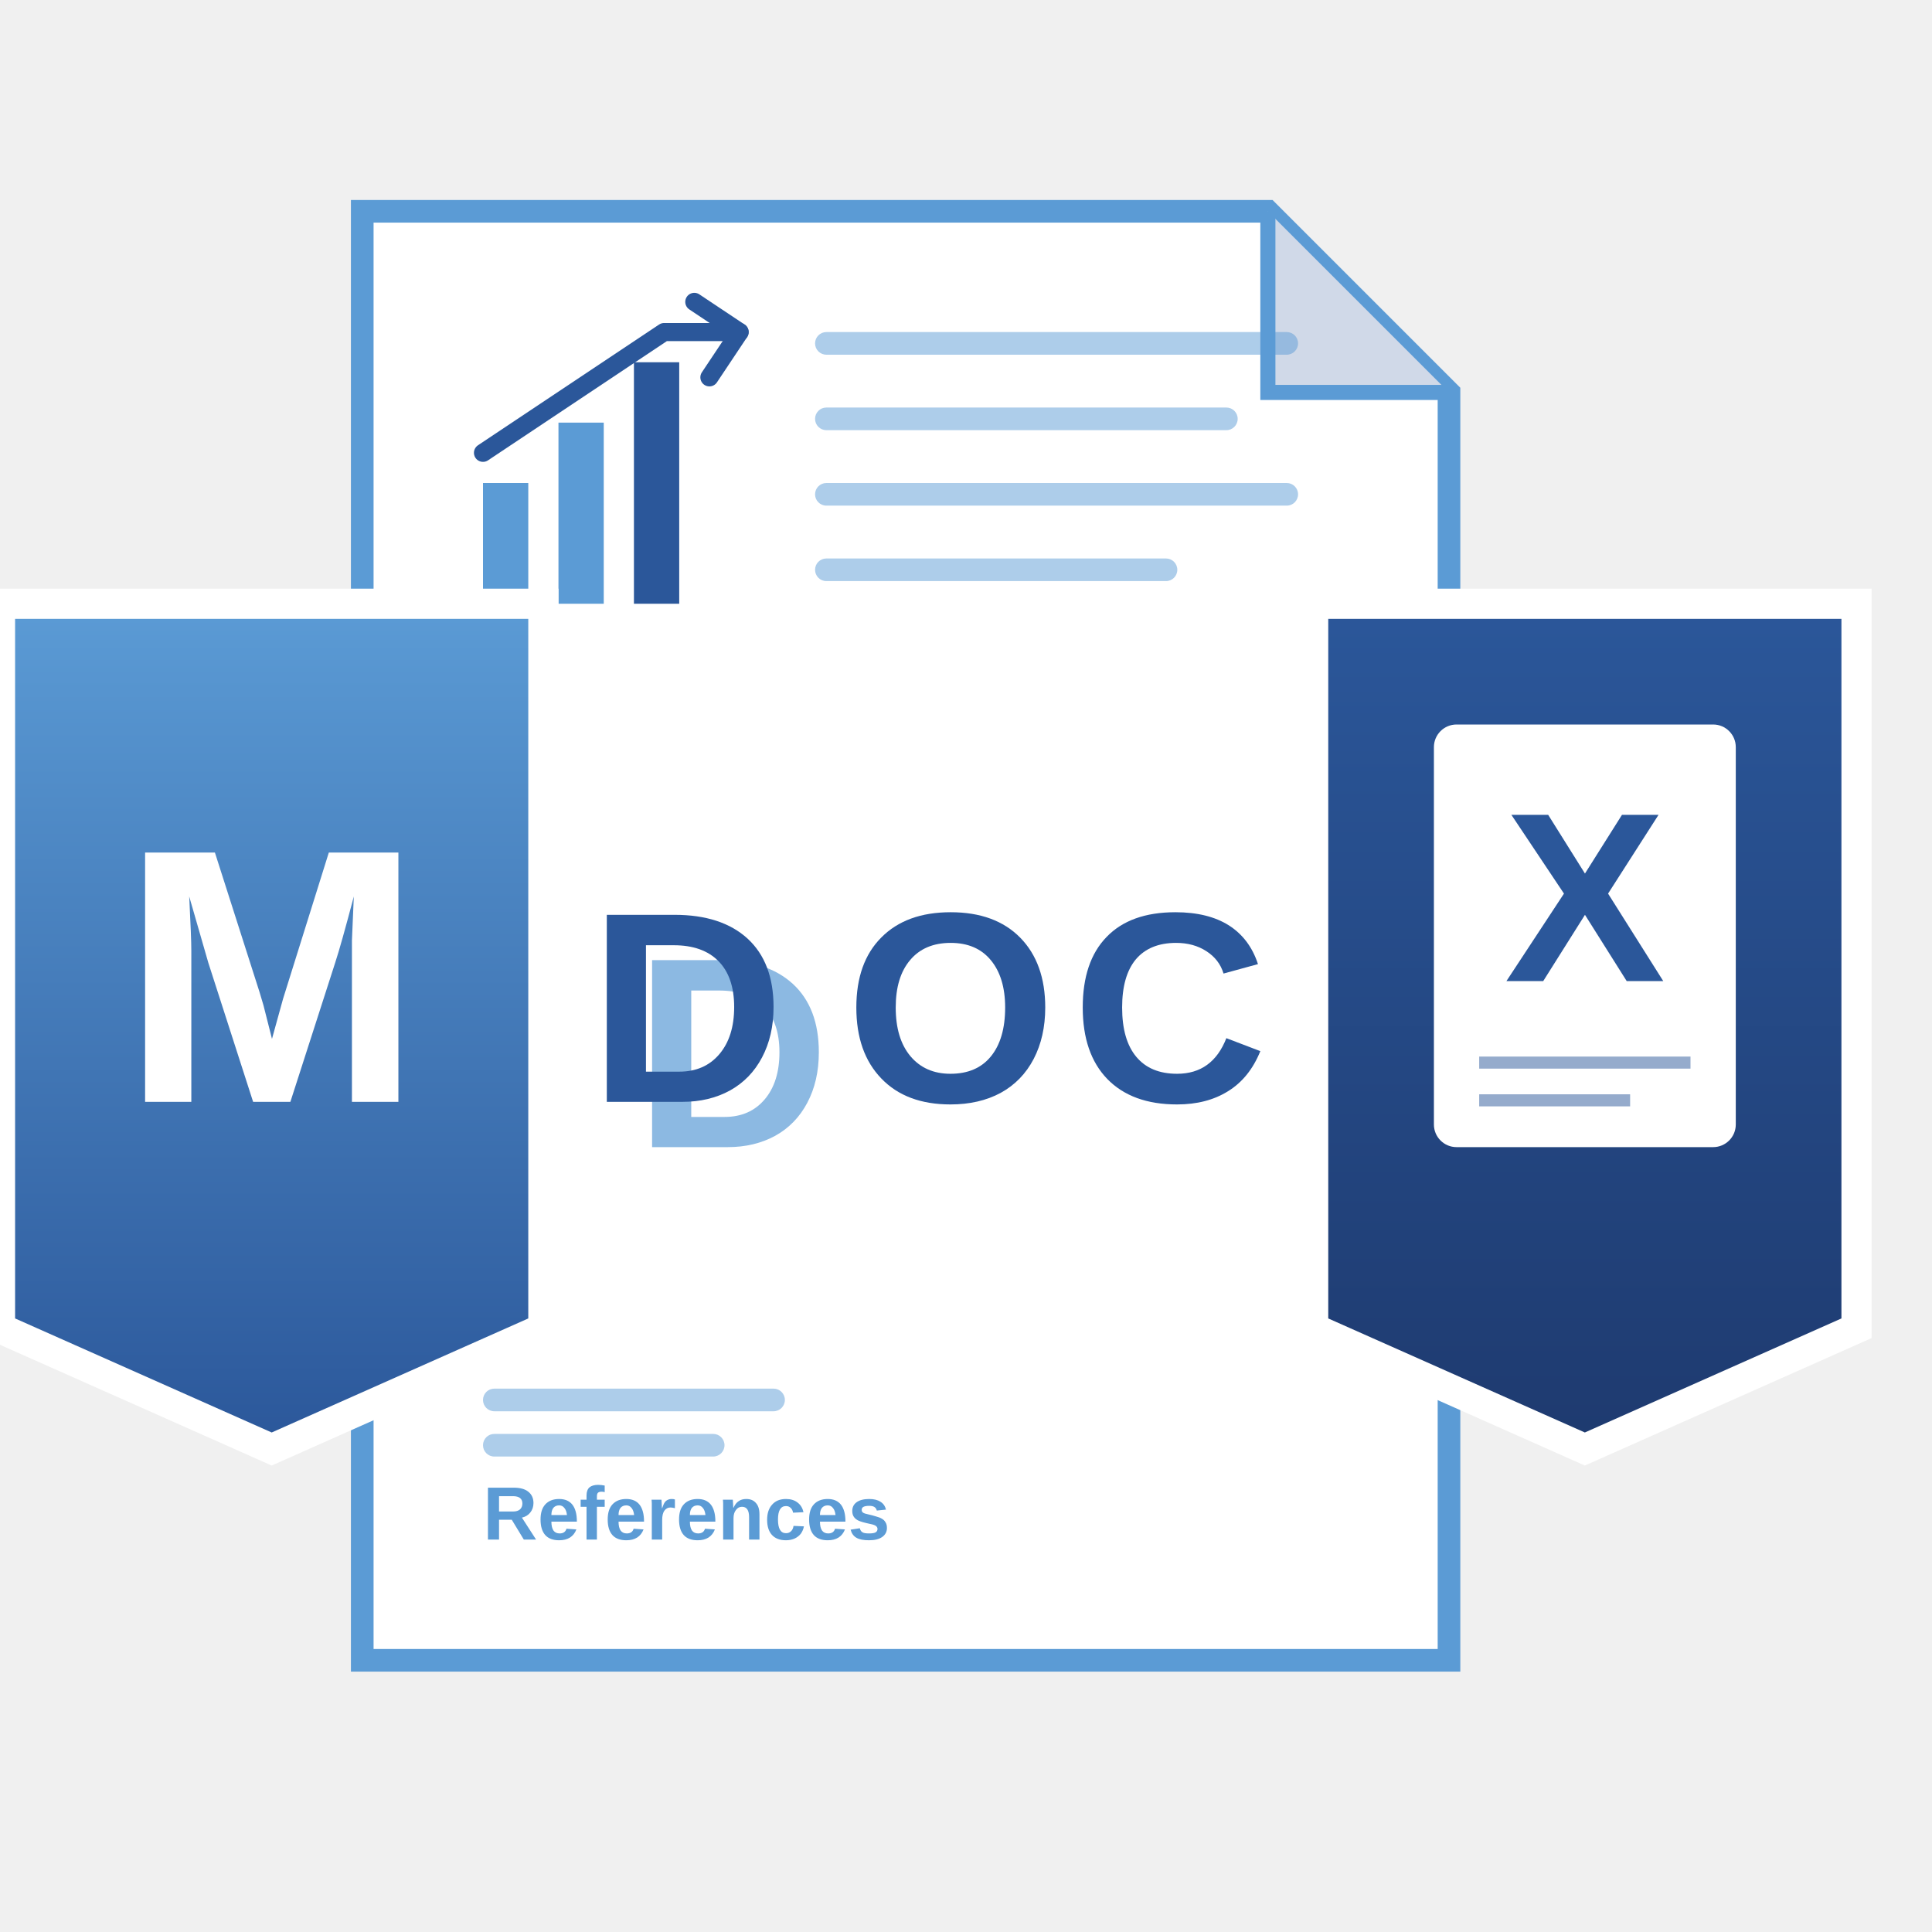
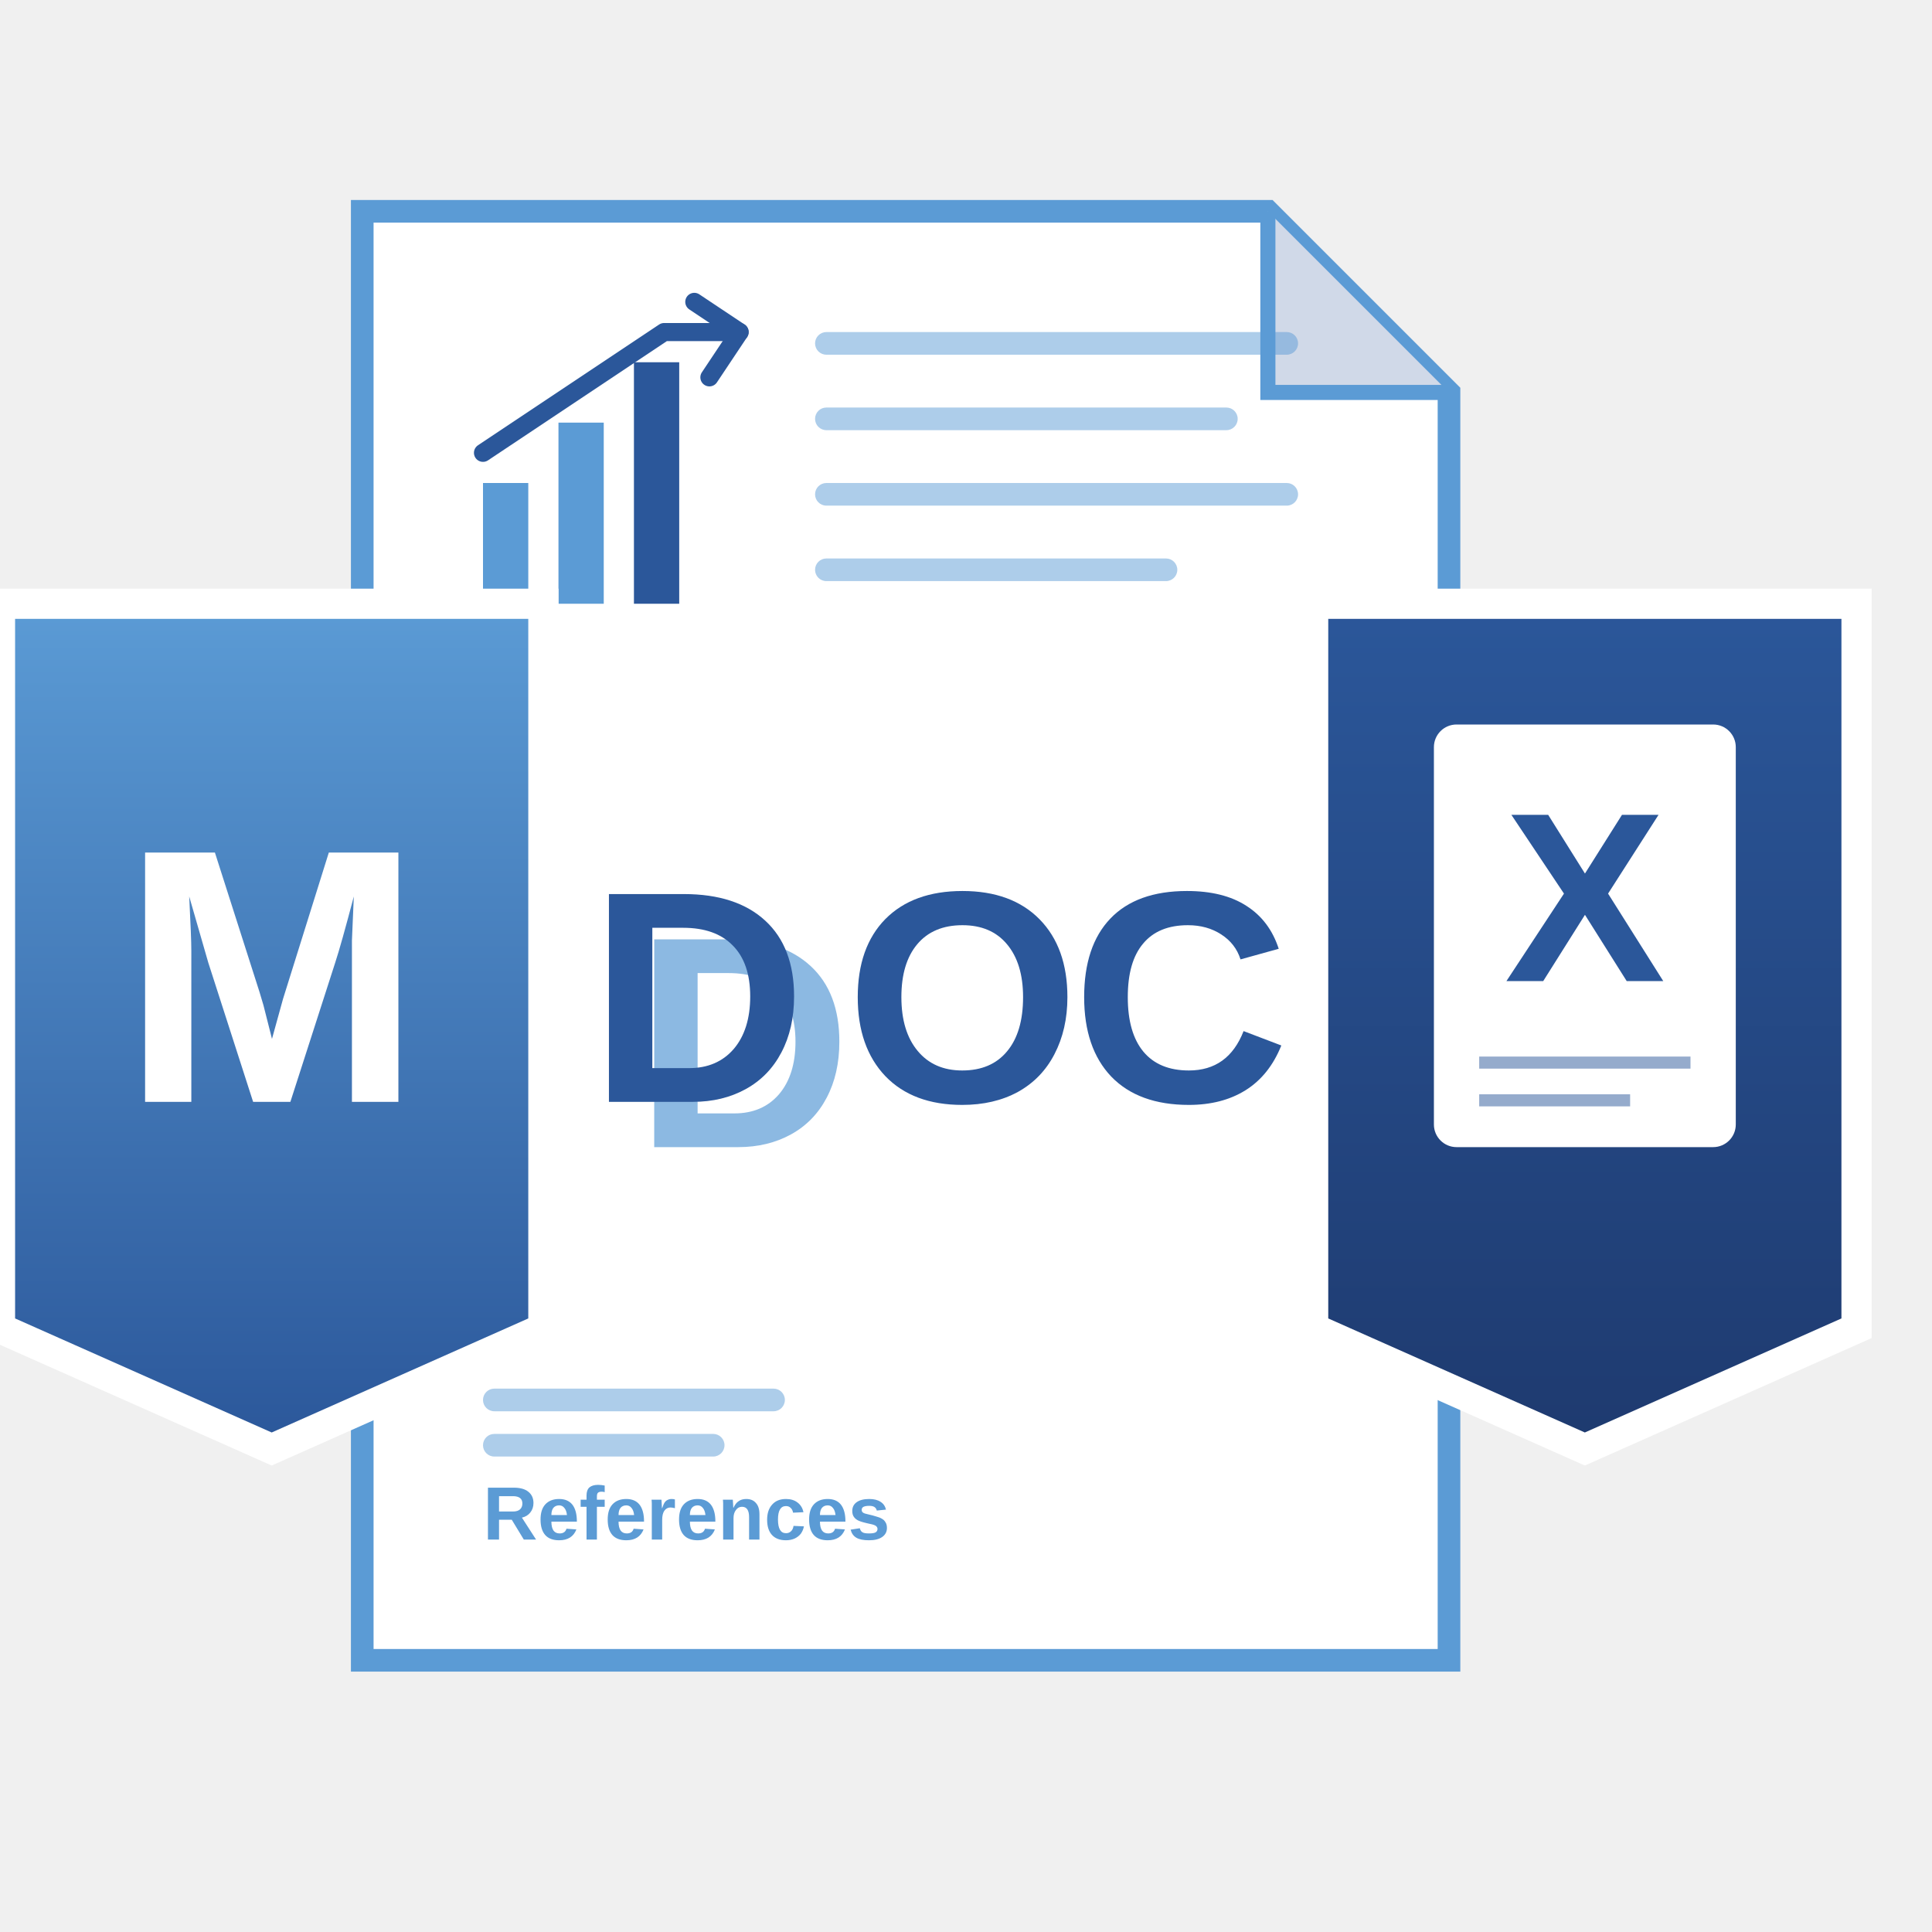
<svg xmlns="http://www.w3.org/2000/svg" viewBox="0 0 128 128" fill="none">
  <defs>
    <linearGradient id="mGrad" x1="0" y1="0" x2="0" y2="1">
      <stop offset="0" stop-color="#5B9BD5" />
      <stop offset="1" stop-color="#2B579A" />
    </linearGradient>
    <linearGradient id="wGrad" x1="0" y1="0" x2="0" y2="1">
      <stop offset="0" stop-color="#2B579A" />
      <stop offset="1" stop-color="#1E3A6F" />
    </linearGradient>
  </defs>
  <g transform="translate(36 26) rotate(-3 28 39)">
    <rect x="0" y="0" width="56" height="78" rx="2" fill="#E8F0FA" stroke="#A0B8D8" stroke-width="1" />
  </g>
  <g transform="translate(30 20)">
    <rect x="0" y="0" width="60" height="84" rx="2" fill="#F5F8FC" stroke="#A0B8D8" stroke-width="1" />
  </g>
  <g transform="translate(24 14)">
    <path d="M0 0 L60 0 L72 12 L72 96 L0 96 Z" fill="white" stroke="#5B9BD5" stroke-width="1.5" />
    <path d="M60 0 L60 12 L72 12" fill="#D0D9E8" stroke="#5B9BD5" stroke-width="1" />
    <g transform="translate(8 8)">
      <rect x="0" y="10" width="3" height="8" fill="#5B9BD5" />
      <rect x="5" y="6" width="3" height="12" fill="#5B9BD5" />
      <rect x="10" y="2" width="3" height="16" fill="#2B579A" />
      <path d="M0 8 L6 4 L12 0 L17 0" stroke="#2B579A" stroke-width="1.2" stroke-linecap="round" stroke-linejoin="round" fill="none" />
      <path d="M14 -2 L17 0 L15 3" stroke="#2B579A" stroke-width="1.2" stroke-linecap="round" stroke-linejoin="round" fill="none" />
    </g>
    <g transform="translate(30 8)">
      <rect x="0" y="0" width="32" height="1.5" rx="0.75" fill="#5B9BD5" opacity="0.5" />
      <rect x="0" y="5" width="28" height="1.5" rx="0.75" fill="#5B9BD5" opacity="0.5" />
      <rect x="0" y="10" width="32" height="1.5" rx="0.75" fill="#5B9BD5" opacity="0.5" />
      <rect x="0" y="15" width="24" height="1.5" rx="0.75" fill="#5B9BD5" opacity="0.5" />
    </g>
    <g transform="translate(30 54)">
-       <text x="-12" y="8" text-anchor="start" fill="#5B9BD5" opacity="0.7" font-size="18" font-family="Arial, sans-serif" font-weight="900">D</text>
-       <text x="-15" y="5" text-anchor="start" fill="#2B579A" font-size="18" font-family="Arial, sans-serif" font-weight="900">D</text>
-       <text x="2" y="5" text-anchor="start" fill="#2B579A" font-size="18" font-family="Arial, sans-serif" font-weight="900">O</text>
-       <text x="17" y="5" text-anchor="start" fill="#2B579A" font-size="18" font-family="Arial, sans-serif" font-weight="900">C</text>
+       <text x="-12" y="8" text-anchor="start" fill="#5B9BD5" opacity="0.7" font-size="20" font-family="Arial, sans-serif" font-weight="900">D</text>
+       <text x="-15" y="5" text-anchor="start" fill="#2B579A" font-size="20" font-family="Arial, sans-serif" font-weight="900">D</text>
+       <text x="2" y="5" text-anchor="start" fill="#2B579A" font-size="20" font-family="Arial, sans-serif" font-weight="900">O</text>
+       <text x="17" y="5" text-anchor="start" fill="#2B579A" font-size="20" font-family="Arial, sans-serif" font-weight="900">C</text>
    </g>
    <g transform="translate(8 78)">
      <rect x="0" y="0" width="20" height="1.5" rx="0.75" fill="#5B9BD5" opacity="0.5" />
      <rect x="0" y="3" width="16" height="1.5" rx="0.75" fill="#5B9BD5" opacity="0.5" />
      <text x="0" y="10" fill="#5B9BD5" font-size="5" font-family="Arial, sans-serif" font-weight="700">References</text>
    </g>
  </g>
  <g transform="translate(0 40)">
    <path d="M0 0 L36 0 L36 48 L18 56 L0 48 Z" fill="url(#mGrad)" stroke="white" stroke-width="2" />
    <text x="18" y="33" text-anchor="middle" fill="white" font-size="24" font-family="Arial, sans-serif" font-weight="900">M</text>
  </g>
  <g transform="translate(87 40)">
    <path d="M0 0 L36 0 L36 48 L18 56 L0 48 Z" fill="url(#wGrad)" stroke="white" stroke-width="2" />
    <rect x="8" y="8" width="20" height="28" rx="1.5" fill="white" />
    <text x="18" y="25" text-anchor="middle" fill="#2B579A" font-size="16" font-family="Arial, sans-serif" font-weight="900">X</text>
    <rect x="11" y="30" width="14" height="0.8" fill="#2B579A" opacity="0.5" />
    <rect x="11" y="32.5" width="10" height="0.8" fill="#2B579A" opacity="0.5" />
  </g>
</svg>
